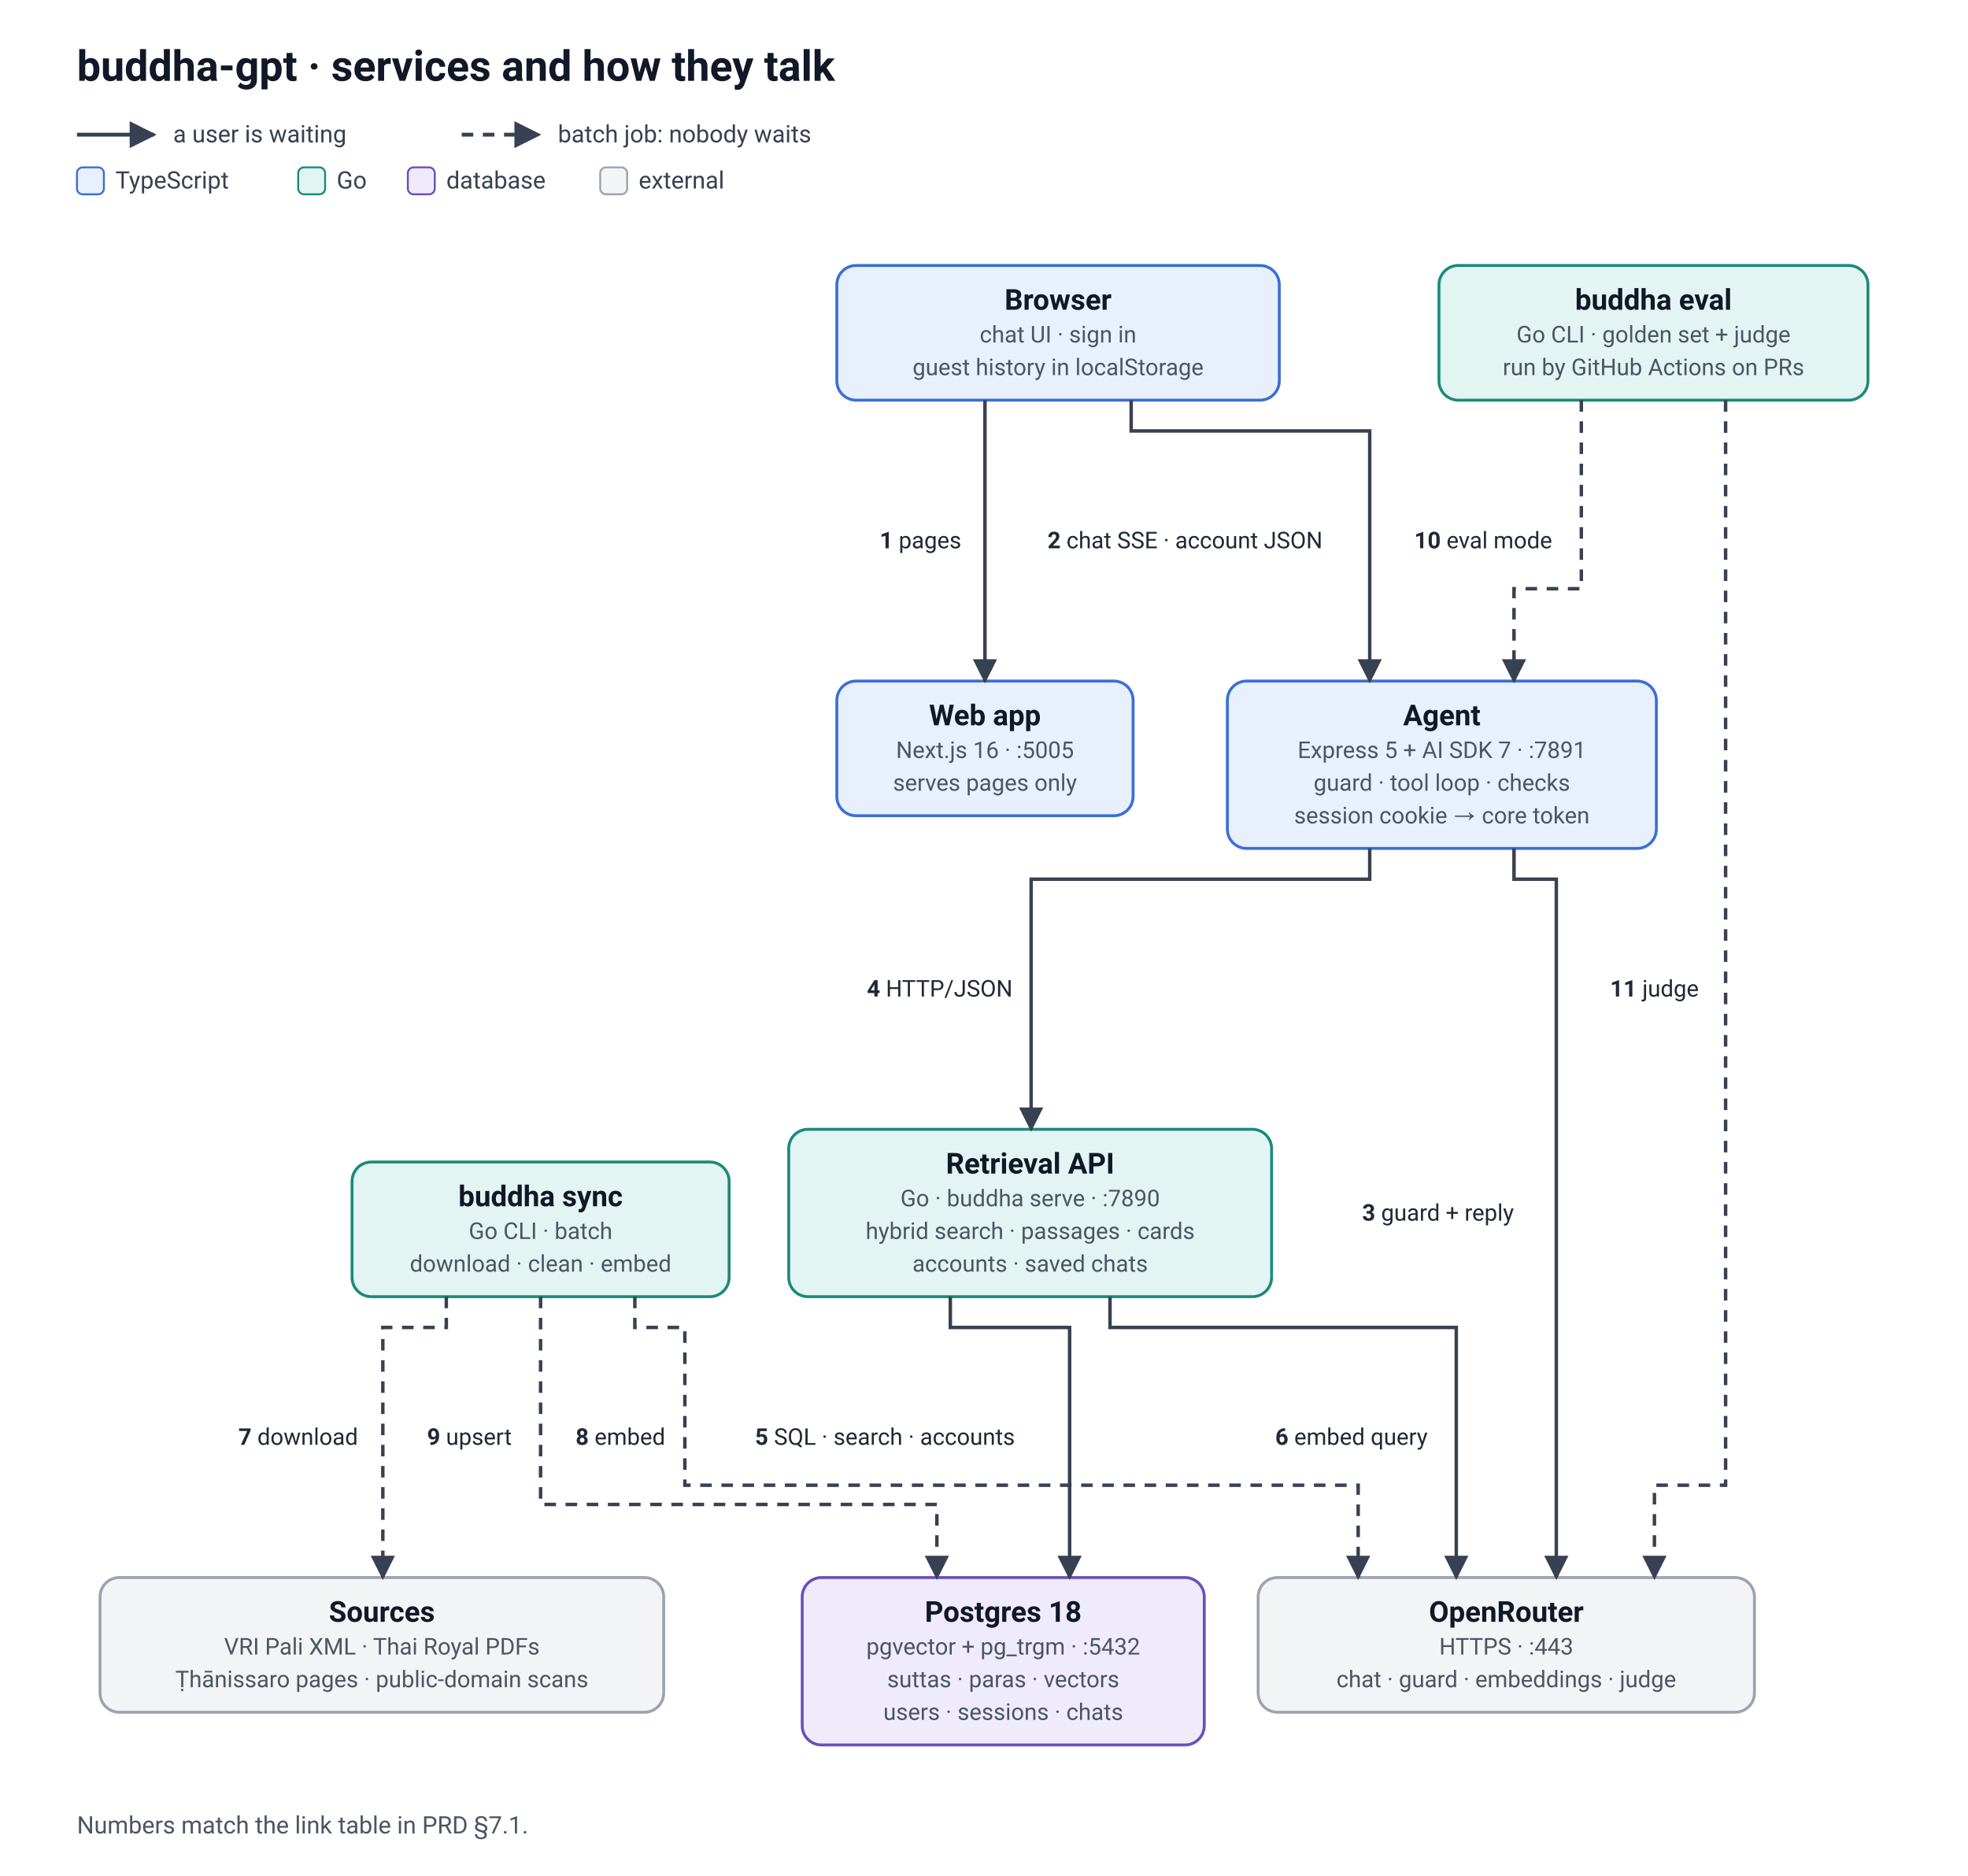
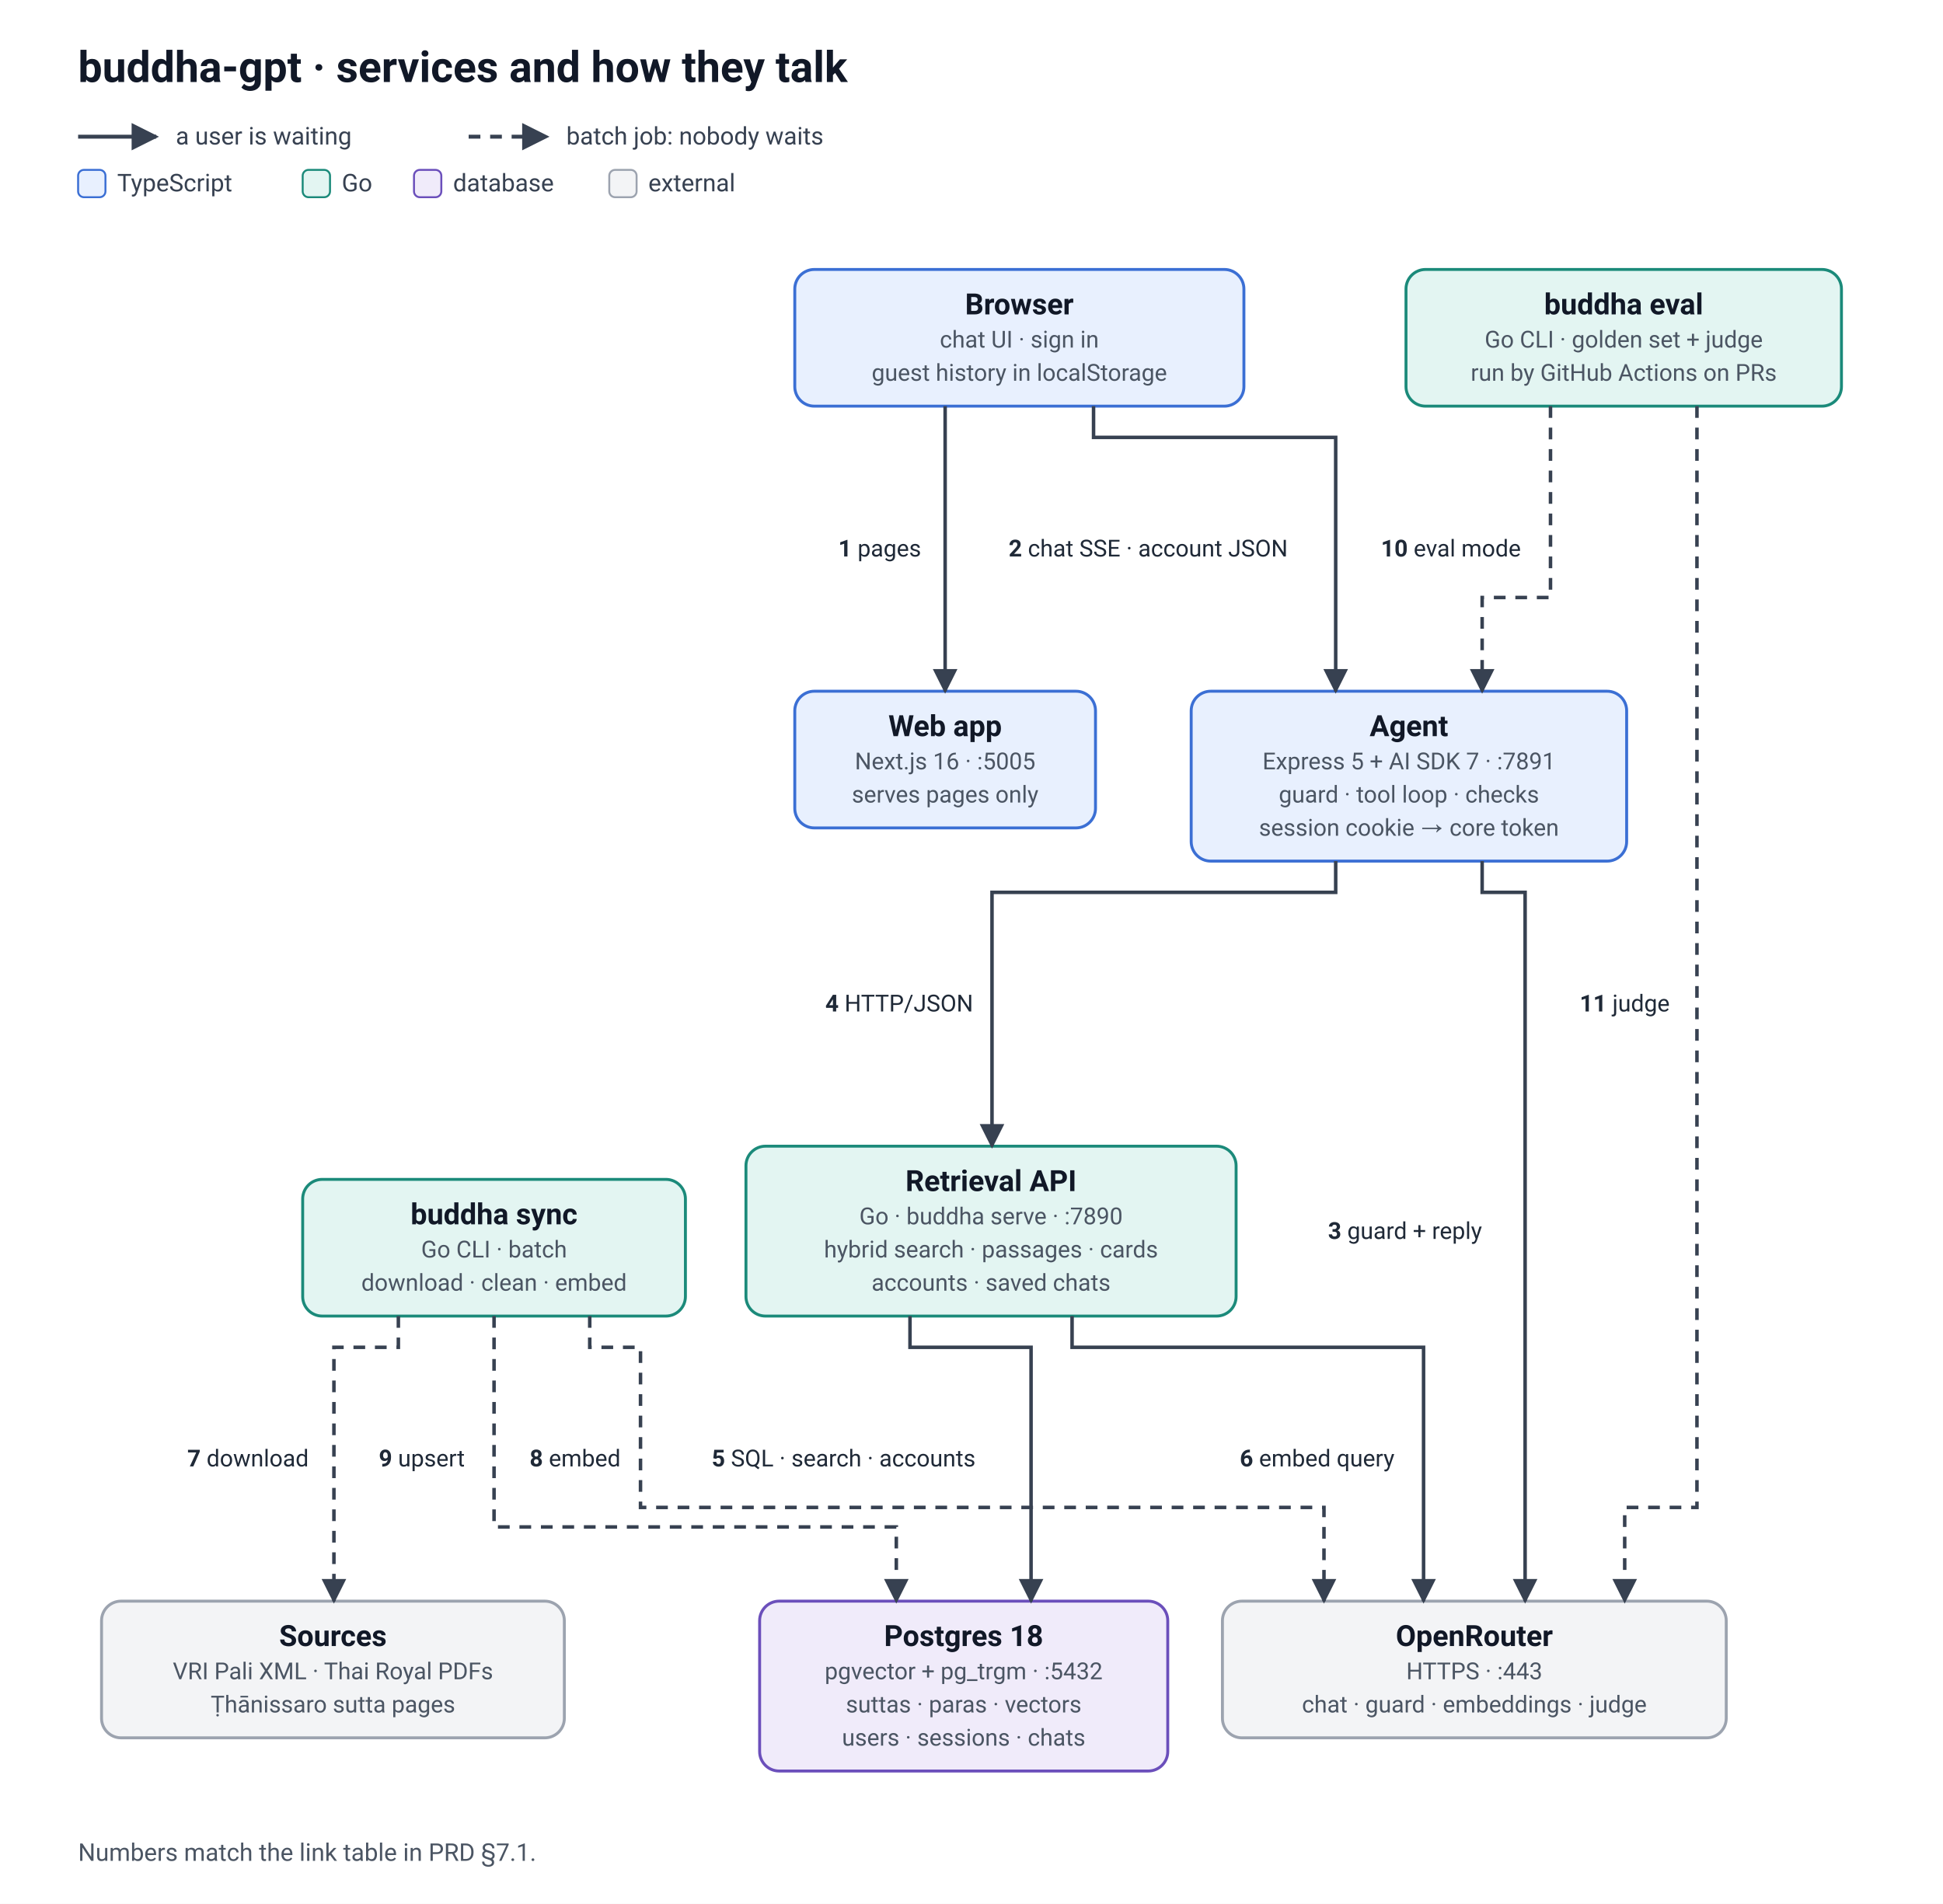
- <svg xmlns="http://www.w3.org/2000/svg" viewBox="0 0 1023 975" font-family="-apple-system, BlinkMacSystemFont, 'Segoe UI', Roboto, Helvetica, Arial, sans-serif">
+ <svg xmlns="http://www.w3.org/2000/svg" viewBox="0 0 995 975" font-family="-apple-system, BlinkMacSystemFont, 'Segoe UI', Roboto, Helvetica, Arial, sans-serif">
  <defs>
    <marker id="arrow" viewBox="0 0 10 10" refX="9" refY="5" markerWidth="7" markerHeight="7" orient="auto">
      <path d="M0,0 L10,5 L0,10 z" fill="#374151" />
    </marker>
  </defs>
-   <rect width="1023" height="975" fill="#FFFFFF" />
+   <rect width="995" height="975" fill="#FFFFFF" />
  <text x="40" y="42" font-size="22" font-weight="700" fill="#111827">buddha-gpt · services and how they talk</text>
  <line x1="40" y1="70" x2="80" y2="70" stroke="#374151" stroke-width="2" marker-end="url(#arrow)" />
  <text x="90" y="74" font-size="12.5" fill="#374151">a user is waiting</text>
  <line x1="240" y1="70" x2="280" y2="70" stroke="#374151" stroke-width="2" stroke-dasharray="6 5" marker-end="url(#arrow)" />
  <text x="290" y="74" font-size="12.5" fill="#374151">batch job: nobody waits</text>
  <rect x="40" y="87" width="14" height="14" rx="3" fill="#E8F0FE" stroke="#3B6FD4" />
  <text x="60" y="98" font-size="12.5" fill="#374151">TypeScript</text>
  <rect x="155" y="87" width="14" height="14" rx="3" fill="#E3F5F2" stroke="#1B8A7A" />
  <text x="175" y="98" font-size="12.5" fill="#374151">Go</text>
  <rect x="212" y="87" width="14" height="14" rx="3" fill="#F0EBFA" stroke="#6B4FBB" />
  <text x="232" y="98" font-size="12.5" fill="#374151">database</text>
  <rect x="312" y="87" width="14" height="14" rx="3" fill="#F3F4F6" stroke="#9CA3AF" />
  <text x="332" y="98" font-size="12.5" fill="#374151">external</text>
-   <rect x="435" y="138" width="230" height="70" rx="10" fill="#E8F0FE" stroke="#3B6FD4" stroke-width="1.5" />
-   <text x="550" y="161" text-anchor="middle" font-size="15" font-weight="700" fill="#111827">Browser</text>
-   <text x="550" y="178" text-anchor="middle" font-size="12" fill="#4B5563">chat UI · sign in</text>
-   <text x="550" y="195" text-anchor="middle" font-size="12" fill="#4B5563">guest history in localStorage</text>
-   <rect x="435" y="354" width="154" height="70" rx="10" fill="#E8F0FE" stroke="#3B6FD4" stroke-width="1.5" />
-   <text x="512" y="377" text-anchor="middle" font-size="15" font-weight="700" fill="#111827">Web app</text>
-   <text x="512" y="394" text-anchor="middle" font-size="12" fill="#4B5563">Next.js 16 · :5005</text>
-   <text x="512" y="411" text-anchor="middle" font-size="12" fill="#4B5563">serves pages only</text>
-   <rect x="638" y="354" width="223" height="87" rx="10" fill="#E8F0FE" stroke="#3B6FD4" stroke-width="1.5" />
-   <text x="749.5" y="377" text-anchor="middle" font-size="15" font-weight="700" fill="#111827">Agent</text>
-   <text x="749.5" y="394" text-anchor="middle" font-size="12" fill="#4B5563">Express 5 + AI SDK 7 · :7891</text>
-   <text x="749.5" y="411" text-anchor="middle" font-size="12" fill="#4B5563">guard · tool loop · checks</text>
-   <text x="749.5" y="428" text-anchor="middle" font-size="12" fill="#4B5563">session cookie → core token</text>
-   <rect x="748" y="138" width="223" height="70" rx="10" fill="#E3F5F2" stroke="#1B8A7A" stroke-width="1.5" />
-   <text x="859.5" y="161" text-anchor="middle" font-size="15" font-weight="700" fill="#111827">buddha eval</text>
-   <text x="859.5" y="178" text-anchor="middle" font-size="12" fill="#4B5563">Go CLI · golden set + judge</text>
-   <text x="859.5" y="195" text-anchor="middle" font-size="12" fill="#4B5563">run by GitHub Actions on PRs</text>
-   <rect x="410" y="587" width="251" height="87" rx="10" fill="#E3F5F2" stroke="#1B8A7A" stroke-width="1.5" />
-   <text x="535.5" y="610" text-anchor="middle" font-size="15" font-weight="700" fill="#111827">Retrieval API</text>
-   <text x="535.5" y="627" text-anchor="middle" font-size="12" fill="#4B5563">Go · buddha serve · :7890</text>
-   <text x="535.5" y="644" text-anchor="middle" font-size="12" fill="#4B5563">hybrid search · passages · cards</text>
-   <text x="535.5" y="661" text-anchor="middle" font-size="12" fill="#4B5563">accounts · saved chats</text>
-   <rect x="183" y="604" width="196" height="70" rx="10" fill="#E3F5F2" stroke="#1B8A7A" stroke-width="1.5" />
-   <text x="281" y="627" text-anchor="middle" font-size="15" font-weight="700" fill="#111827">buddha sync</text>
-   <text x="281" y="644" text-anchor="middle" font-size="12" fill="#4B5563">Go CLI · batch</text>
-   <text x="281" y="661" text-anchor="middle" font-size="12" fill="#4B5563">download · clean · embed</text>
-   <rect x="417" y="820" width="209" height="87" rx="10" fill="#F0EBFA" stroke="#6B4FBB" stroke-width="1.5" />
-   <text x="521.5" y="843" text-anchor="middle" font-size="15" font-weight="700" fill="#111827">Postgres 18</text>
-   <text x="521.5" y="860" text-anchor="middle" font-size="12" fill="#4B5563">pgvector + pg_trgm · :5432</text>
-   <text x="521.5" y="877" text-anchor="middle" font-size="12" fill="#4B5563">suttas · paras · vectors</text>
-   <text x="521.5" y="894" text-anchor="middle" font-size="12" fill="#4B5563">users · sessions · chats</text>
-   <rect x="654" y="820" width="258" height="70" rx="10" fill="#F3F4F6" stroke="#9CA3AF" stroke-width="1.5" />
-   <text x="783" y="843" text-anchor="middle" font-size="15" font-weight="700" fill="#111827">OpenRouter</text>
-   <text x="783" y="860" text-anchor="middle" font-size="12" fill="#4B5563">HTTPS · :443</text>
-   <text x="783" y="877" text-anchor="middle" font-size="12" fill="#4B5563">chat · guard · embeddings · judge</text>
-   <rect x="52" y="820" width="293" height="70" rx="10" fill="#F3F4F6" stroke="#9CA3AF" stroke-width="1.5" />
-   <text x="198.5" y="843" text-anchor="middle" font-size="15" font-weight="700" fill="#111827">Sources</text>
-   <text x="198.5" y="860" text-anchor="middle" font-size="12" fill="#4B5563">VRI Pali XML · Thai Royal PDFs</text>
-   <text x="198.5" y="877" text-anchor="middle" font-size="12" fill="#4B5563">Ṭhānissaro pages · public-domain scans</text>
-   <polyline points="512,208 512,354" fill="none" stroke="#374151" stroke-width="1.8" marker-end="url(#arrow)" />
-   <polyline points="588,208 588,224 712,224 712,354" fill="none" stroke="#374151" stroke-width="1.8" marker-end="url(#arrow)" />
-   <polyline points="787,441 787,457 809,457 809,820" fill="none" stroke="#374151" stroke-width="1.8" marker-end="url(#arrow)" />
-   <polyline points="712,441 712,457 536,457 536,587" fill="none" stroke="#374151" stroke-width="1.8" marker-end="url(#arrow)" />
-   <polyline points="494,674 494,690 556,690 556,820" fill="none" stroke="#374151" stroke-width="1.8" marker-end="url(#arrow)" />
-   <polyline points="577,674 577,690 757,690 757,820" fill="none" stroke="#374151" stroke-width="1.8" marker-end="url(#arrow)" />
-   <polyline points="232,674 232,690 199,690 199,820" fill="none" stroke="#374151" stroke-width="1.8" stroke-dasharray="6 5" marker-end="url(#arrow)" />
-   <polyline points="330,674 330,690 356,690 356,772 706,772 706,820" fill="none" stroke="#374151" stroke-width="1.8" stroke-dasharray="6 5" marker-end="url(#arrow)" />
-   <polyline points="281,674 281,782 487,782 487,820" fill="none" stroke="#374151" stroke-width="1.8" stroke-dasharray="6 5" marker-end="url(#arrow)" />
-   <polyline points="822,208 822,306 787,306 787,354" fill="none" stroke="#374151" stroke-width="1.8" stroke-dasharray="6 5" marker-end="url(#arrow)" />
-   <polyline points="897,208 897,772 860,772 860,820" fill="none" stroke="#374151" stroke-width="1.8" stroke-dasharray="6 5" marker-end="url(#arrow)" />
-   <rect x="448" y="272" width="61" height="18" rx="4" fill="#FFFFFF" fill-opacity="0.92" />
-   <text x="478.5" y="285" text-anchor="middle" font-size="12" fill="#1F2937">
+   <rect x="407" y="138" width="230" height="70" rx="10" fill="#E8F0FE" stroke="#3B6FD4" stroke-width="1.5" />
+   <text x="522" y="161" text-anchor="middle" font-size="15" font-weight="700" fill="#111827">Browser</text>
+   <text x="522" y="178" text-anchor="middle" font-size="12" fill="#4B5563">chat UI · sign in</text>
+   <text x="522" y="195" text-anchor="middle" font-size="12" fill="#4B5563">guest history in localStorage</text>
+   <rect x="407" y="354" width="154" height="70" rx="10" fill="#E8F0FE" stroke="#3B6FD4" stroke-width="1.5" />
+   <text x="484" y="377" text-anchor="middle" font-size="15" font-weight="700" fill="#111827">Web app</text>
+   <text x="484" y="394" text-anchor="middle" font-size="12" fill="#4B5563">Next.js 16 · :5005</text>
+   <text x="484" y="411" text-anchor="middle" font-size="12" fill="#4B5563">serves pages only</text>
+   <rect x="610" y="354" width="223" height="87" rx="10" fill="#E8F0FE" stroke="#3B6FD4" stroke-width="1.5" />
+   <text x="721.5" y="377" text-anchor="middle" font-size="15" font-weight="700" fill="#111827">Agent</text>
+   <text x="721.5" y="394" text-anchor="middle" font-size="12" fill="#4B5563">Express 5 + AI SDK 7 · :7891</text>
+   <text x="721.5" y="411" text-anchor="middle" font-size="12" fill="#4B5563">guard · tool loop · checks</text>
+   <text x="721.5" y="428" text-anchor="middle" font-size="12" fill="#4B5563">session cookie → core token</text>
+   <rect x="720" y="138" width="223" height="70" rx="10" fill="#E3F5F2" stroke="#1B8A7A" stroke-width="1.5" />
+   <text x="831.5" y="161" text-anchor="middle" font-size="15" font-weight="700" fill="#111827">buddha eval</text>
+   <text x="831.5" y="178" text-anchor="middle" font-size="12" fill="#4B5563">Go CLI · golden set + judge</text>
+   <text x="831.5" y="195" text-anchor="middle" font-size="12" fill="#4B5563">run by GitHub Actions on PRs</text>
+   <rect x="382" y="587" width="251" height="87" rx="10" fill="#E3F5F2" stroke="#1B8A7A" stroke-width="1.5" />
+   <text x="507.5" y="610" text-anchor="middle" font-size="15" font-weight="700" fill="#111827">Retrieval API</text>
+   <text x="507.5" y="627" text-anchor="middle" font-size="12" fill="#4B5563">Go · buddha serve · :7890</text>
+   <text x="507.5" y="644" text-anchor="middle" font-size="12" fill="#4B5563">hybrid search · passages · cards</text>
+   <text x="507.5" y="661" text-anchor="middle" font-size="12" fill="#4B5563">accounts · saved chats</text>
+   <rect x="155" y="604" width="196" height="70" rx="10" fill="#E3F5F2" stroke="#1B8A7A" stroke-width="1.5" />
+   <text x="253" y="627" text-anchor="middle" font-size="15" font-weight="700" fill="#111827">buddha sync</text>
+   <text x="253" y="644" text-anchor="middle" font-size="12" fill="#4B5563">Go CLI · batch</text>
+   <text x="253" y="661" text-anchor="middle" font-size="12" fill="#4B5563">download · clean · embed</text>
+   <rect x="389" y="820" width="209" height="87" rx="10" fill="#F0EBFA" stroke="#6B4FBB" stroke-width="1.5" />
+   <text x="493.5" y="843" text-anchor="middle" font-size="15" font-weight="700" fill="#111827">Postgres 18</text>
+   <text x="493.5" y="860" text-anchor="middle" font-size="12" fill="#4B5563">pgvector + pg_trgm · :5432</text>
+   <text x="493.5" y="877" text-anchor="middle" font-size="12" fill="#4B5563">suttas · paras · vectors</text>
+   <text x="493.5" y="894" text-anchor="middle" font-size="12" fill="#4B5563">users · sessions · chats</text>
+   <rect x="626" y="820" width="258" height="70" rx="10" fill="#F3F4F6" stroke="#9CA3AF" stroke-width="1.5" />
+   <text x="755" y="843" text-anchor="middle" font-size="15" font-weight="700" fill="#111827">OpenRouter</text>
+   <text x="755" y="860" text-anchor="middle" font-size="12" fill="#4B5563">HTTPS · :443</text>
+   <text x="755" y="877" text-anchor="middle" font-size="12" fill="#4B5563">chat · guard · embeddings · judge</text>
+   <rect x="52" y="820" width="237" height="70" rx="10" fill="#F3F4F6" stroke="#9CA3AF" stroke-width="1.5" />
+   <text x="170.5" y="843" text-anchor="middle" font-size="15" font-weight="700" fill="#111827">Sources</text>
+   <text x="170.5" y="860" text-anchor="middle" font-size="12" fill="#4B5563">VRI Pali XML · Thai Royal PDFs</text>
+   <text x="170.5" y="877" text-anchor="middle" font-size="12" fill="#4B5563">Ṭhānissaro sutta pages</text>
+   <polyline points="484,208 484,354" fill="none" stroke="#374151" stroke-width="1.8" marker-end="url(#arrow)" />
+   <polyline points="560,208 560,224 684,224 684,354" fill="none" stroke="#374151" stroke-width="1.8" marker-end="url(#arrow)" />
+   <polyline points="759,441 759,457 781,457 781,820" fill="none" stroke="#374151" stroke-width="1.8" marker-end="url(#arrow)" />
+   <polyline points="684,441 684,457 508,457 508,587" fill="none" stroke="#374151" stroke-width="1.8" marker-end="url(#arrow)" />
+   <polyline points="466,674 466,690 528,690 528,820" fill="none" stroke="#374151" stroke-width="1.8" marker-end="url(#arrow)" />
+   <polyline points="549,674 549,690 729,690 729,820" fill="none" stroke="#374151" stroke-width="1.8" marker-end="url(#arrow)" />
+   <polyline points="204,674 204,690 171,690 171,820" fill="none" stroke="#374151" stroke-width="1.8" stroke-dasharray="6 5" marker-end="url(#arrow)" />
+   <polyline points="302,674 302,690 328,690 328,772 678,772 678,820" fill="none" stroke="#374151" stroke-width="1.8" stroke-dasharray="6 5" marker-end="url(#arrow)" />
+   <polyline points="253,674 253,782 459,782 459,820" fill="none" stroke="#374151" stroke-width="1.8" stroke-dasharray="6 5" marker-end="url(#arrow)" />
+   <polyline points="794,208 794,306 759,306 759,354" fill="none" stroke="#374151" stroke-width="1.8" stroke-dasharray="6 5" marker-end="url(#arrow)" />
+   <polyline points="869,208 869,772 832,772 832,820" fill="none" stroke="#374151" stroke-width="1.8" stroke-dasharray="6 5" marker-end="url(#arrow)" />
+   <rect x="420" y="272" width="61" height="18" rx="4" fill="#FFFFFF" fill-opacity="0.92" />
+   <text x="450.5" y="285" text-anchor="middle" font-size="12" fill="#1F2937">
    <tspan font-weight="700">1</tspan> pages</text>
-   <rect x="523" y="272" width="186" height="18" rx="4" fill="#FFFFFF" fill-opacity="0.92" />
-   <text x="616" y="285" text-anchor="middle" font-size="12" fill="#1F2937">
+   <rect x="495" y="272" width="186" height="18" rx="4" fill="#FFFFFF" fill-opacity="0.92" />
+   <text x="588" y="285" text-anchor="middle" font-size="12" fill="#1F2937">
    <tspan font-weight="700">2</tspan> chat SSE · account JSON</text>
-   <rect x="689" y="621.5" width="117" height="18" rx="4" fill="#FFFFFF" fill-opacity="0.92" />
-   <text x="747.5" y="634.5" text-anchor="middle" font-size="12" fill="#1F2937">
+   <rect x="661" y="621.5" width="117" height="18" rx="4" fill="#FFFFFF" fill-opacity="0.92" />
+   <text x="719.5" y="634.5" text-anchor="middle" font-size="12" fill="#1F2937">
    <tspan font-weight="700">3</tspan> guard + reply</text>
-   <rect x="444" y="505" width="89" height="18" rx="4" fill="#FFFFFF" fill-opacity="0.92" />
-   <text x="488.5" y="518" text-anchor="middle" font-size="12" fill="#1F2937">
+   <rect x="416" y="505" width="89" height="18" rx="4" fill="#FFFFFF" fill-opacity="0.92" />
+   <text x="460.5" y="518" text-anchor="middle" font-size="12" fill="#1F2937">
    <tspan font-weight="700">4</tspan> HTTP/JSON</text>
-   <rect x="367" y="738" width="186" height="18" rx="4" fill="#FFFFFF" fill-opacity="0.92" />
-   <text x="460" y="751" text-anchor="middle" font-size="12" fill="#1F2937">
+   <rect x="339" y="738" width="186" height="18" rx="4" fill="#FFFFFF" fill-opacity="0.92" />
+   <text x="432" y="751" text-anchor="middle" font-size="12" fill="#1F2937">
    <tspan font-weight="700">5</tspan> SQL · search · accounts</text>
-   <rect x="651" y="738" width="103" height="18" rx="4" fill="#FFFFFF" fill-opacity="0.92" />
-   <text x="702.5" y="751" text-anchor="middle" font-size="12" fill="#1F2937">
+   <rect x="623" y="738" width="103" height="18" rx="4" fill="#FFFFFF" fill-opacity="0.92" />
+   <text x="674.5" y="751" text-anchor="middle" font-size="12" fill="#1F2937">
    <tspan font-weight="700">6</tspan> embed query</text>
-   <rect x="114" y="738" width="82" height="18" rx="4" fill="#FFFFFF" fill-opacity="0.92" />
-   <text x="155" y="751" text-anchor="middle" font-size="12" fill="#1F2937">
+   <rect x="86" y="738" width="82" height="18" rx="4" fill="#FFFFFF" fill-opacity="0.92" />
+   <text x="127" y="751" text-anchor="middle" font-size="12" fill="#1F2937">
    <tspan font-weight="700">7</tspan> download</text>
-   <rect x="292" y="738" width="61" height="18" rx="4" fill="#FFFFFF" fill-opacity="0.92" />
-   <text x="322.5" y="751" text-anchor="middle" font-size="12" fill="#1F2937">
+   <rect x="264" y="738" width="61" height="18" rx="4" fill="#FFFFFF" fill-opacity="0.92" />
+   <text x="294.5" y="751" text-anchor="middle" font-size="12" fill="#1F2937">
    <tspan font-weight="700">8</tspan> embed</text>
-   <rect x="210" y="738" width="68" height="18" rx="4" fill="#FFFFFF" fill-opacity="0.92" />
-   <text x="244" y="751" text-anchor="middle" font-size="12" fill="#1F2937">
+   <rect x="182" y="738" width="68" height="18" rx="4" fill="#FFFFFF" fill-opacity="0.92" />
+   <text x="216" y="751" text-anchor="middle" font-size="12" fill="#1F2937">
    <tspan font-weight="700">9</tspan> upsert</text>
-   <rect x="723" y="272" width="96" height="18" rx="4" fill="#FFFFFF" fill-opacity="0.92" />
-   <text x="771" y="285" text-anchor="middle" font-size="12" fill="#1F2937">
+   <rect x="695" y="272" width="96" height="18" rx="4" fill="#FFFFFF" fill-opacity="0.92" />
+   <text x="743" y="285" text-anchor="middle" font-size="12" fill="#1F2937">
    <tspan font-weight="700">10</tspan> eval mode</text>
-   <rect x="826" y="505" width="68" height="18" rx="4" fill="#FFFFFF" fill-opacity="0.92" />
-   <text x="860" y="518" text-anchor="middle" font-size="12" fill="#1F2937">
+   <rect x="798" y="505" width="68" height="18" rx="4" fill="#FFFFFF" fill-opacity="0.92" />
+   <text x="832" y="518" text-anchor="middle" font-size="12" fill="#1F2937">
    <tspan font-weight="700">11</tspan> judge</text>
  <text x="40" y="953" font-size="12.5" fill="#4B5563">Numbers match the link table in PRD §7.1.</text>
</svg>
